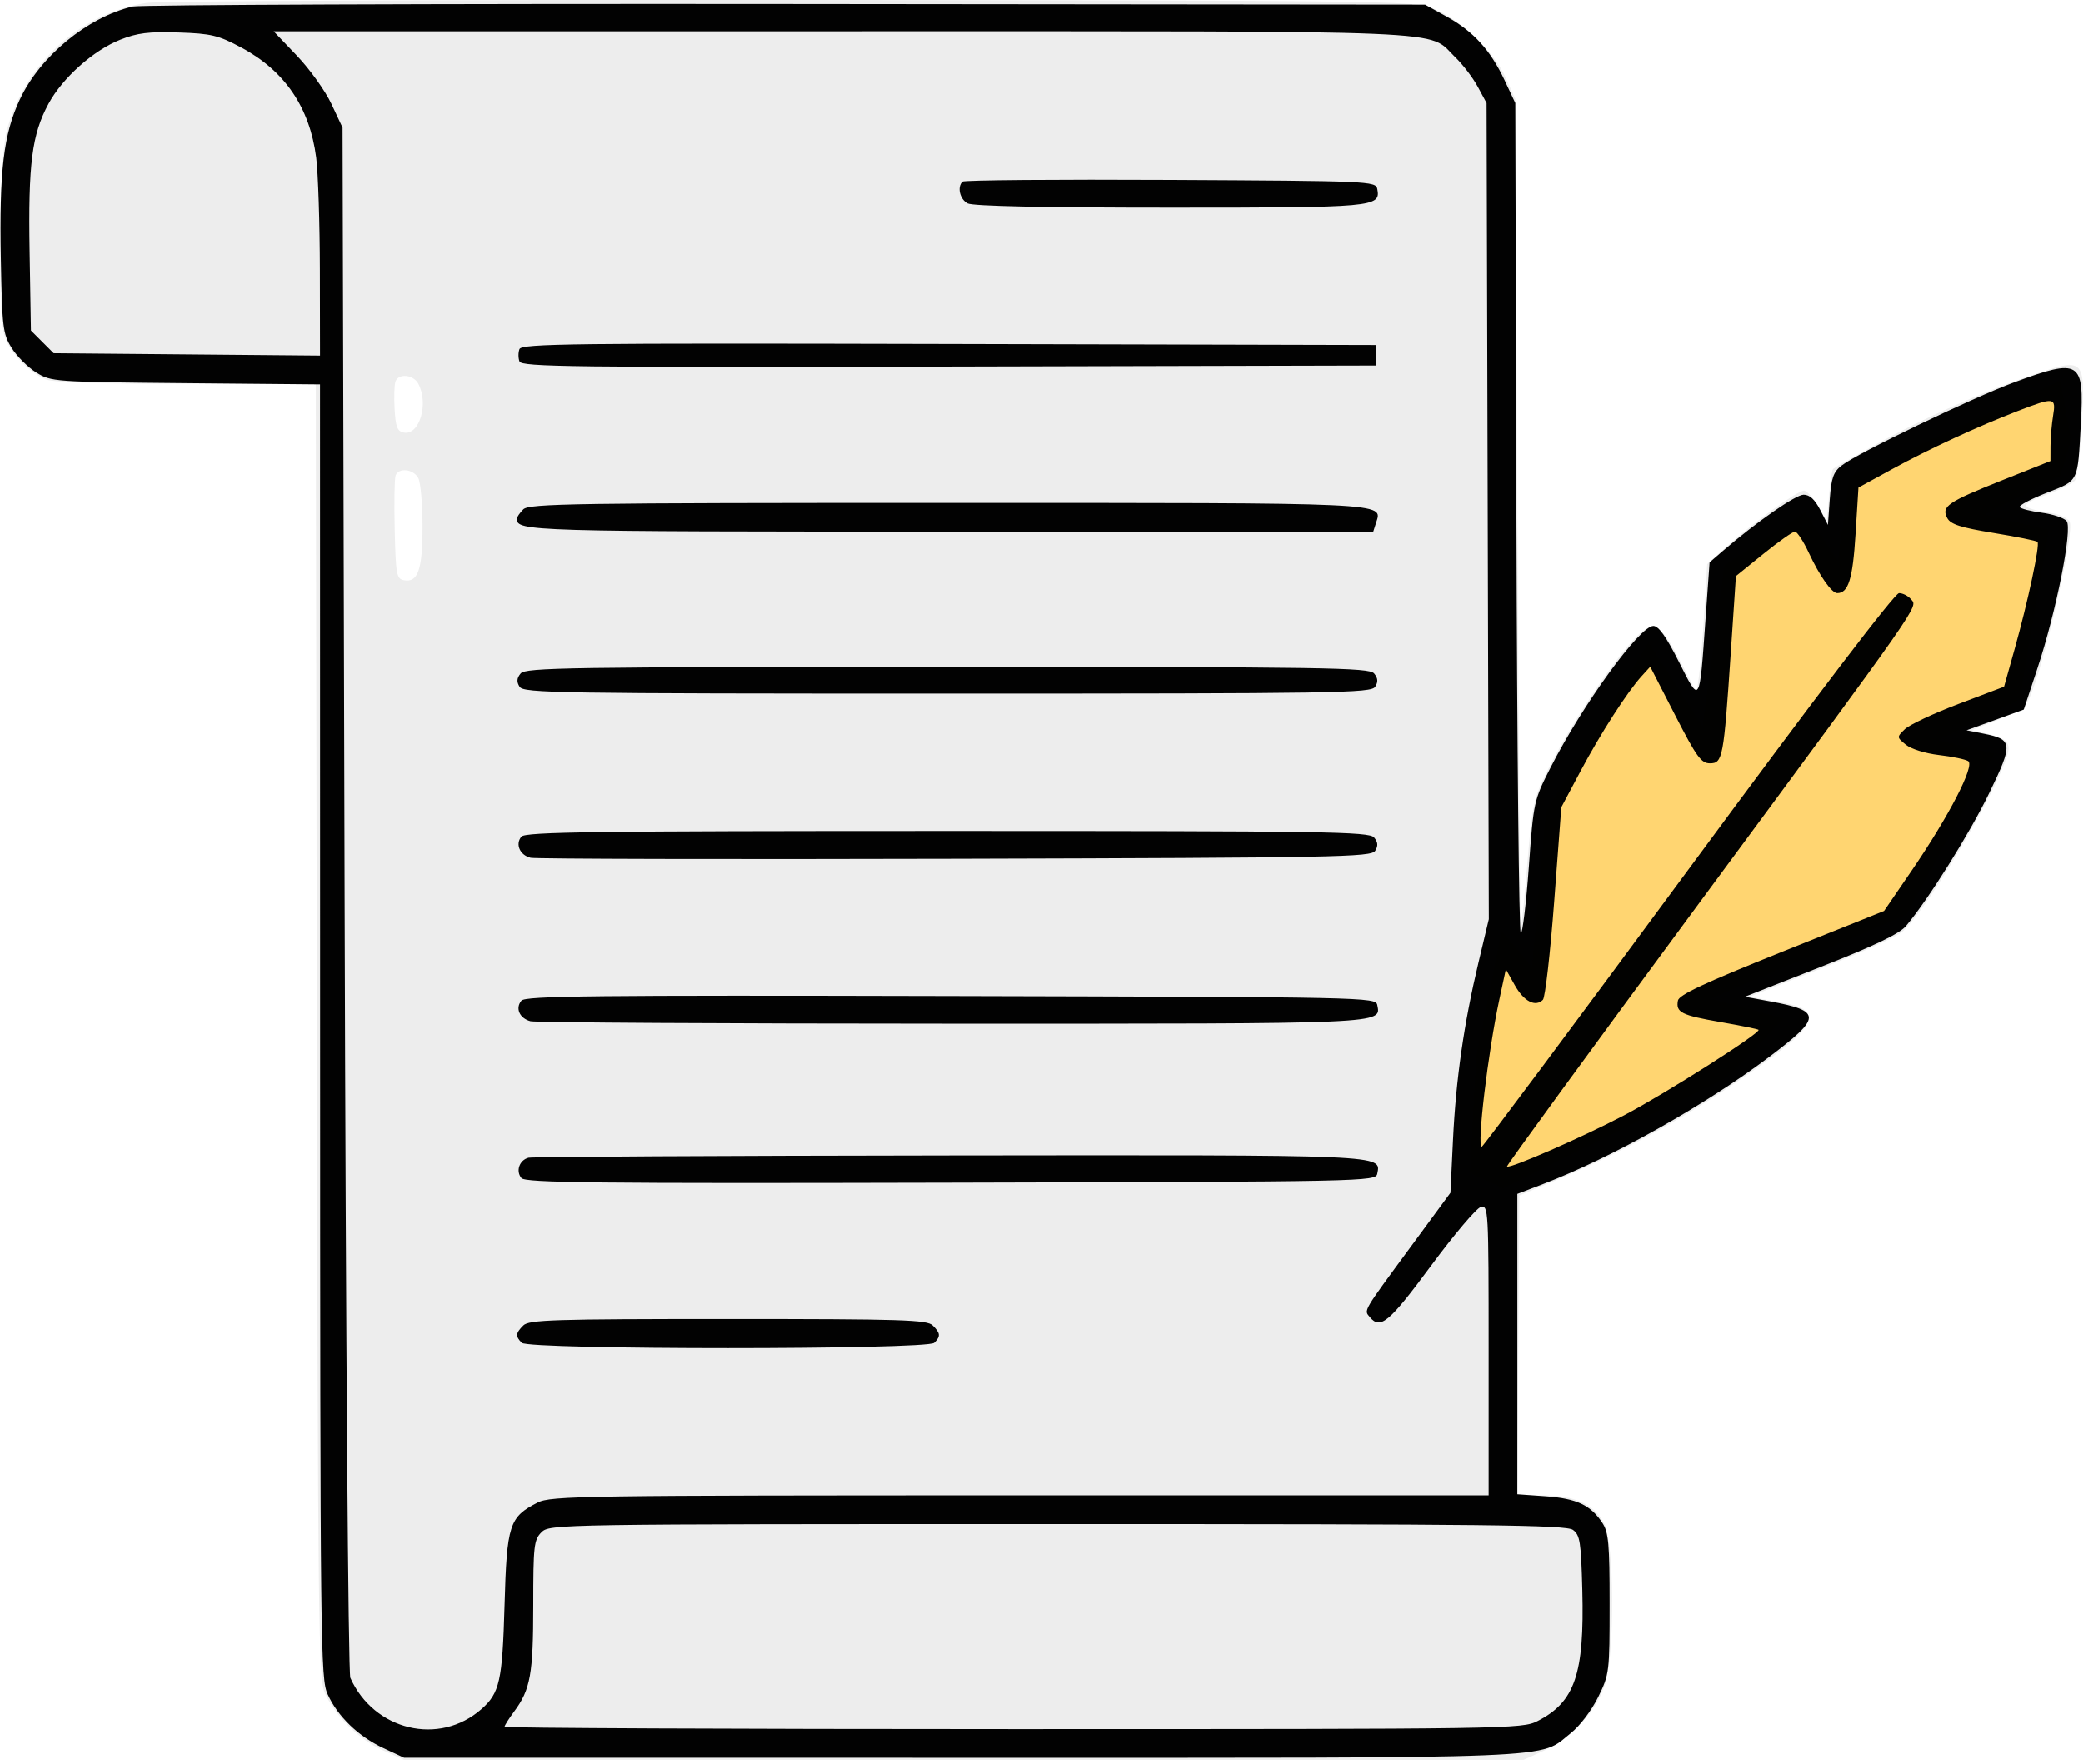
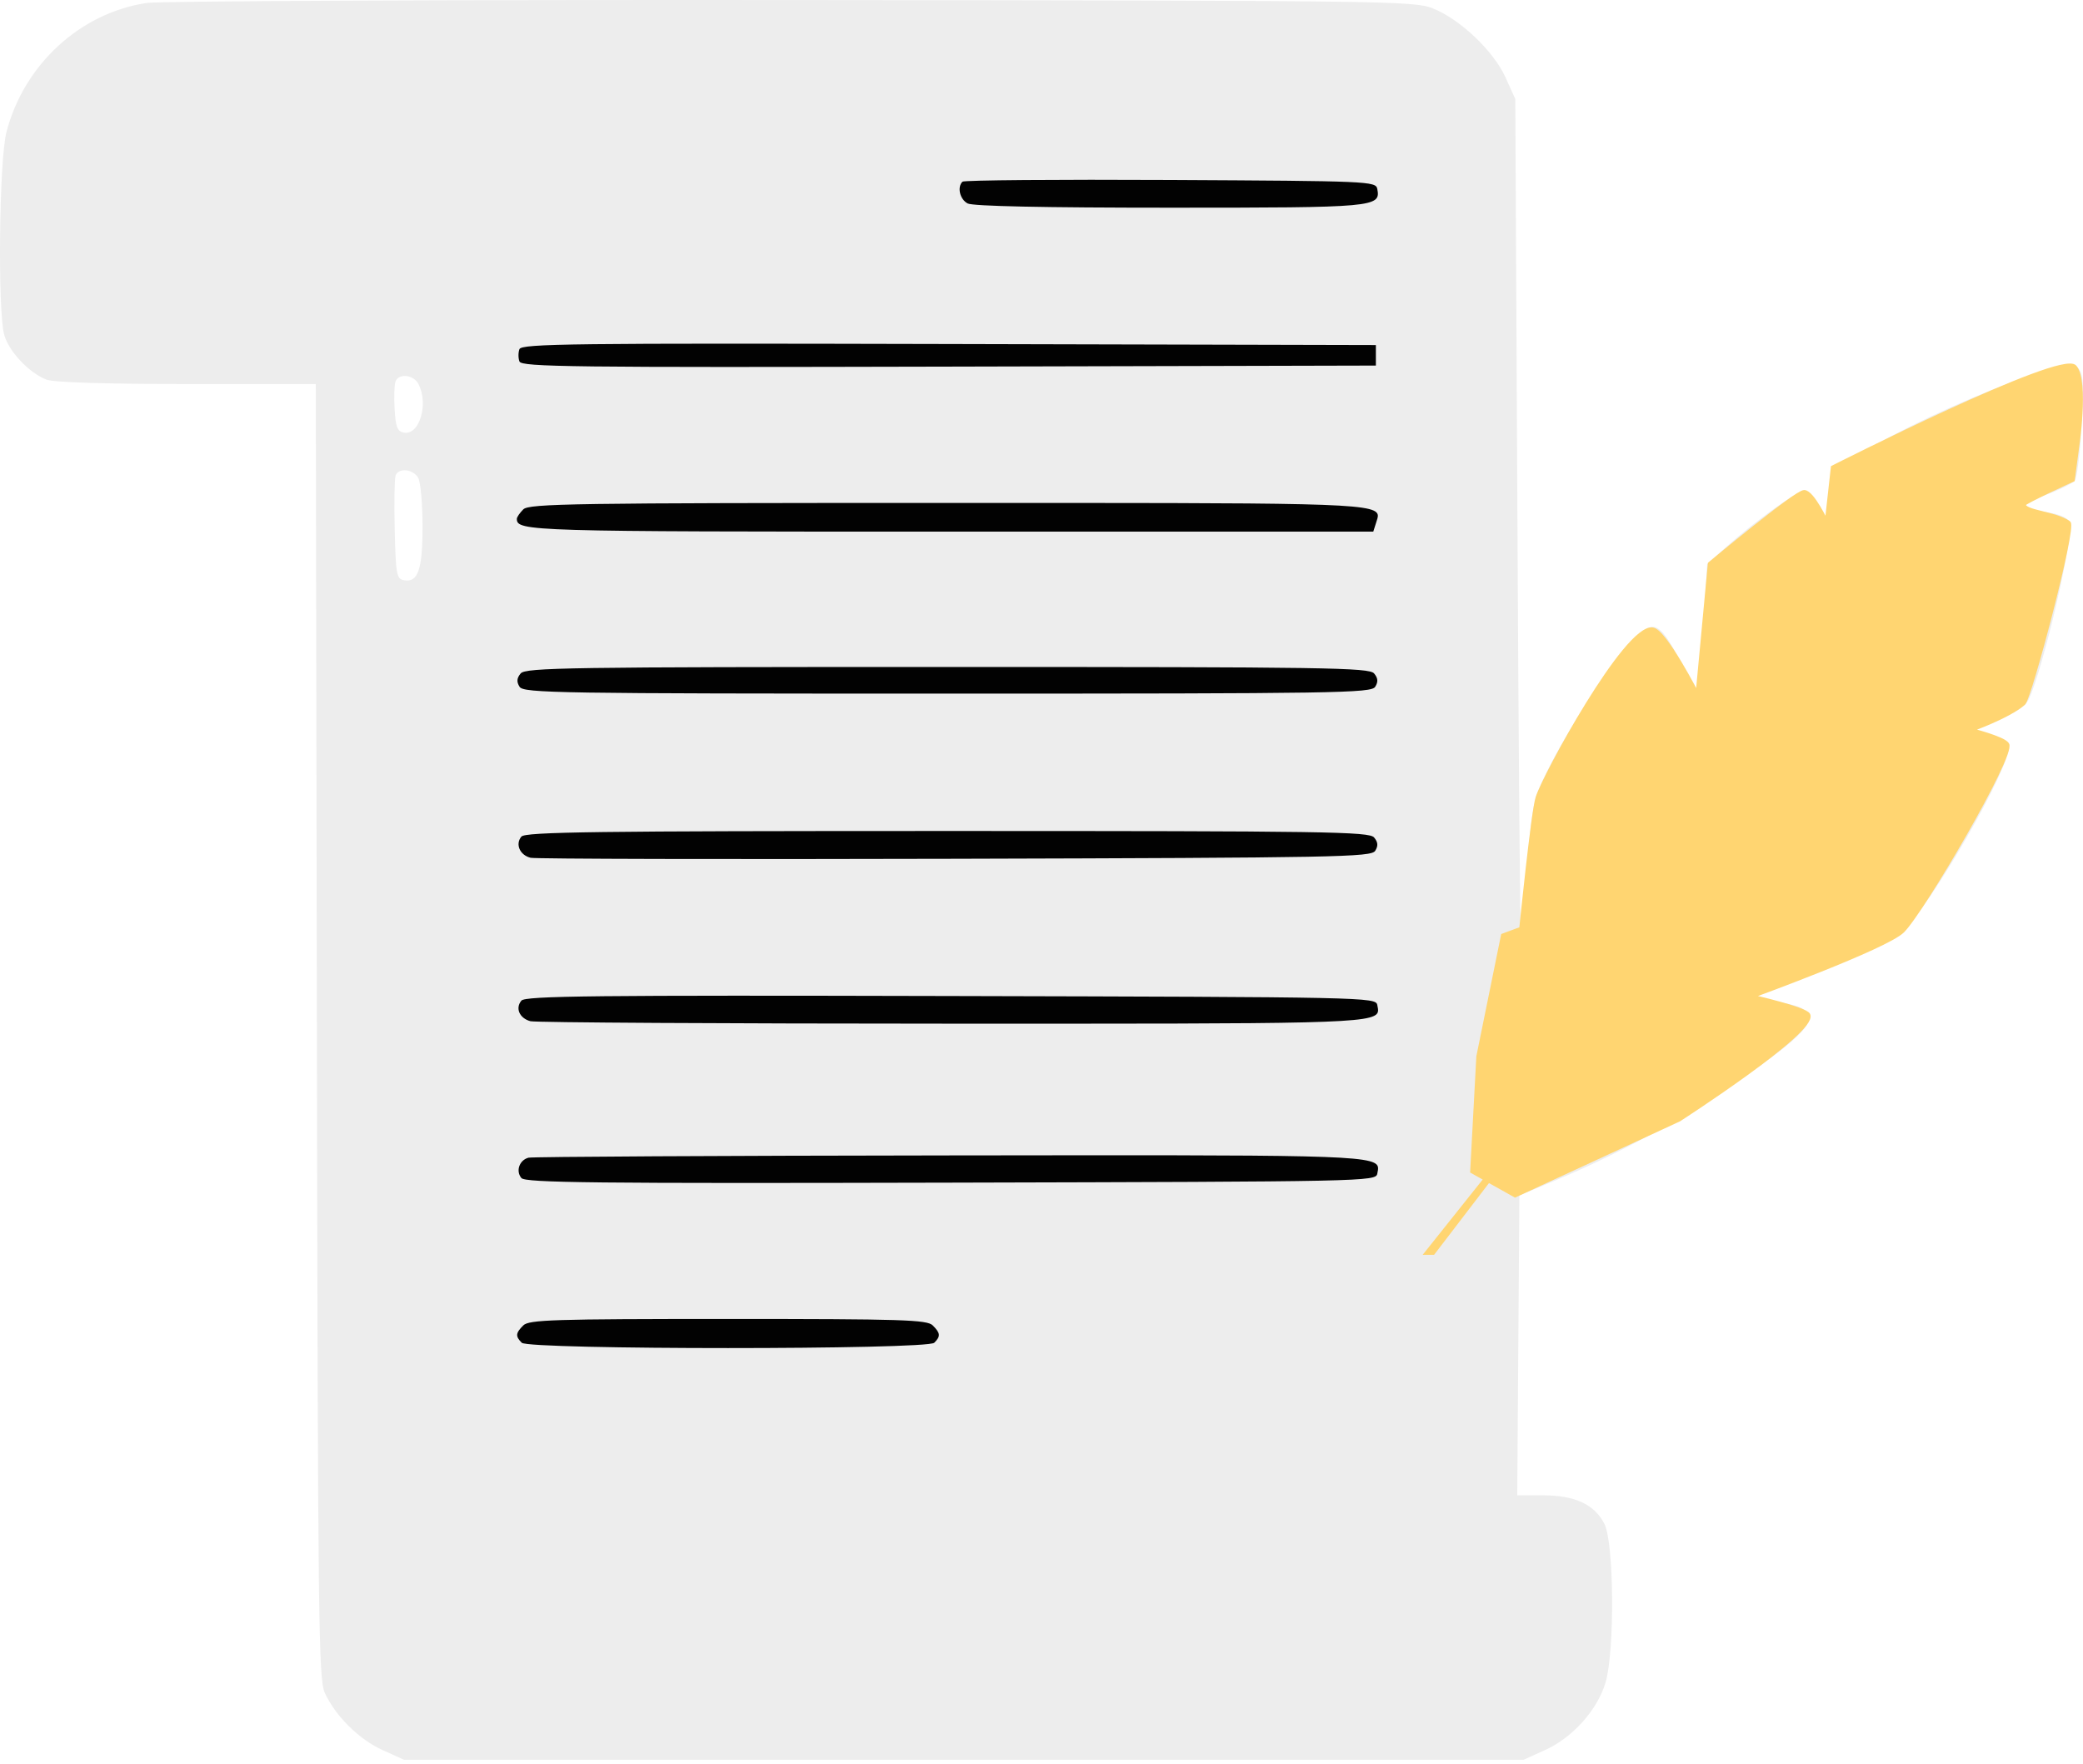
<svg xmlns="http://www.w3.org/2000/svg" width="508" height="430" viewBox="0 0 508 430" fill="none">
  <path fill-rule="evenodd" clip-rule="evenodd" d="M35.816 0.722C19.572 3.129 5.867 15.723 1.58 32.183C-0.206 39.04 -0.605 75.762 1.043 81.692C2.16 85.713 7.175 91.008 11.362 92.587C13.129 93.253 25.875 93.648 45.597 93.648H77.017L77.282 251.398C77.524 395.617 77.689 409.46 79.2 412.788C81.767 418.44 87.551 424.177 93.305 426.778L98.547 429.148H235.047H371.547L376.835 426.759C383.532 423.732 389.572 416.985 391.552 410.32C393.82 402.682 393.646 376.353 391.295 371.648C388.925 366.903 384.096 364.651 376.285 364.65L370.022 364.648L370.285 328.084L370.547 291.52L379.593 287.733C393.677 281.836 407.999 274.163 420.81 265.65C434.953 256.251 441.047 251.125 441.047 248.629C441.047 246.105 439.583 245.327 432.547 244.112L426.547 243.076L444.047 236.193C453.672 232.408 462.604 228.374 463.895 227.229C470.7 221.198 490.5 186.795 489.835 182.159C489.626 180.699 488.353 179.86 485.19 179.097L480.834 178.047L487.19 175.558C491.497 173.872 493.929 172.276 494.73 170.609C498.301 163.182 505.906 130.329 504.751 127.318C504.421 126.46 502.441 125.479 500.35 125.137C492.474 123.851 492.249 123.19 498.847 120.723C502.223 119.46 505.438 117.882 505.991 117.216C506.544 116.549 507.296 110.406 507.661 103.564C508.541 87.107 508.534 87.1 495.253 91.593C483.254 95.652 469.019 102.007 456.836 108.744C451.727 111.569 447.322 114.09 447.047 114.346C446.772 114.603 446.322 117.588 446.047 120.98L445.547 127.148L443.331 123.398C442.112 121.335 440.594 119.648 439.958 119.648C438.395 119.648 427.73 127.329 421.442 132.983L416.336 137.573L415.668 148.861C415.301 155.069 414.725 162.124 414.389 164.538L413.778 168.928L409.662 161.038C404.411 150.969 402.938 150.604 396.789 157.845C390.995 164.666 382.316 178.096 377.529 187.648C373.964 194.762 373.704 195.945 372.481 210.648C371.772 219.173 371.053 226.373 370.883 226.648C370.714 226.923 370.344 181.473 370.061 125.648L369.547 24.148L367.165 18.878C364.242 12.409 355.963 4.576 349.333 2.004C344.752 0.227 338.064 0.142 193.047 0.011C109.722 -0.065 38.968 0.255 35.816 0.722ZM96.459 93.017C96.17 93.77 96.071 96.804 96.24 99.758C96.49 104.139 96.904 105.197 98.481 105.497C102.307 106.226 104.614 98.444 102.012 93.582C100.821 91.356 97.236 90.992 96.459 93.017ZM96.482 115.956C96.206 116.676 96.108 122.633 96.264 129.194C96.522 140.073 96.717 141.157 98.481 141.495C101.935 142.157 103.047 138.967 103.047 128.391C103.047 122.96 102.581 117.646 102.012 116.582C100.838 114.388 97.24 113.981 96.482 115.956Z" fill="black" fill-opacity="0.071" />
-   <path d="M360.547 257.648L359.047 285.648L366.547 289.148L421.047 262.148L434.047 248.648L415.547 243.648L464.547 222.648L485.547 184.148L471.047 180.648L492.047 170.148L499.047 129.648L482.547 125.648L502.047 115.633L504.547 107.148L502.047 93.648L451.547 116.648L448.547 138.148L440.047 125.648L421.047 138.148L415.547 178.648L402.047 157.648L377.547 198.148L374.047 237.148L366.547 228.148L360.547 257.648Z" fill="#FFD571" stroke="#FFD571" />
-   <path fill-rule="evenodd" clip-rule="evenodd" d="M32.328 1.611C21.262 4.263 9.768 13.746 4.83 24.299C0.872 32.757 -0.195 41.725 0.208 63.148C0.523 79.874 0.71 81.41 2.847 84.848C4.113 86.882 6.813 89.582 8.847 90.848C12.483 93.108 13.117 93.153 45.297 93.449L78.047 93.749L78.069 251.449C78.09 402.015 78.174 409.33 79.918 413.17C82.372 418.572 87.435 423.454 93.526 426.29L98.547 428.628L234.671 428.638C384.129 428.649 375.003 429.019 383.084 422.618C385.279 420.88 388.149 417.104 389.744 413.856C392.482 408.281 392.547 407.751 392.547 391.107C392.547 376.511 392.294 373.679 390.783 371.371C387.941 367.028 384.519 365.415 377.015 364.878L370.047 364.379V327.759V291.138L376.297 288.744C392.997 282.347 415.754 269.57 431.281 257.875C444.34 248.037 444.379 246.54 431.638 244.188L425.547 243.063L444.047 235.781C457.231 230.591 463.198 227.73 464.812 225.823C470.184 219.479 480.296 203.335 485.111 193.415C490.985 181.315 490.891 180.328 483.729 178.912L479.588 178.093L486.567 175.566L493.547 173.04L496.841 163.094C501.476 149.102 505.486 128.882 503.986 127.074C503.353 126.312 500.623 125.395 497.919 125.037C495.215 124.678 492.801 124.059 492.556 123.662C492.31 123.265 495.247 121.709 499.082 120.204C507.03 117.086 506.661 117.83 507.463 103.295C508.309 87.975 507.258 87.323 491.253 93.231C480.821 97.082 453.107 110.439 449.119 113.539C447.123 115.09 446.61 116.546 446.235 121.721L445.78 128.017L443.89 124.333C442.603 121.826 441.316 120.648 439.862 120.648C437.909 120.648 428.46 127.219 420.234 134.297L416.922 137.148L415.924 151.148C414.438 171.985 414.629 171.684 409.44 161.398C406.333 155.24 404.488 152.648 403.213 152.648C399.885 152.648 385.944 171.861 378.129 187.216C374.075 195.183 374.009 195.486 372.846 211.466C372.198 220.366 371.315 227.648 370.885 227.648C370.454 227.648 369.977 182.086 369.824 126.398L369.547 25.148L366.946 19.602C363.506 12.268 359.342 7.682 352.866 4.094L347.547 1.148L191.547 0.994C105.747 0.909 34.099 1.187 32.328 1.611ZM29.349 9.693C22.795 12.285 15.25 19.013 11.847 25.3C7.787 32.8 6.867 39.983 7.225 61.378L7.547 80.607L10.318 83.378L13.09 86.148L45.568 86.437L78.047 86.727L78.014 65.937C77.996 54.503 77.591 42.12 77.114 38.419C75.541 26.226 69.455 17.285 58.873 11.623C53.246 8.612 51.553 8.205 43.547 7.938C36.317 7.696 33.525 8.041 29.349 9.693ZM72.436 13.617C75.567 16.9 79.348 22.187 80.838 25.367L83.547 31.148L84.047 219.148C84.333 326.857 84.93 408.002 85.445 409.148C91.221 422.014 107.118 425.811 117.399 416.78C121.863 412.859 122.526 409.886 123.047 391.469C123.605 371.747 124.189 369.933 131.118 366.4C134.323 364.765 142.002 364.651 248.797 364.65L363.047 364.648V329.242C363.047 294.86 362.992 293.85 361.133 294.336C360.081 294.611 354.595 301.094 348.942 308.742C338.775 322.498 336.647 324.281 334.083 321.192C332.621 319.43 332.18 320.189 344.075 304.007L353.735 290.865L354.355 278.007C355.071 263.144 357.013 249.619 360.577 234.69L363.093 224.148L362.82 124.648L362.547 25.148L360.385 21.148C359.195 18.948 356.72 15.708 354.885 13.949C347.842 7.198 358.518 7.648 205.427 7.648H66.743L72.436 13.617ZM234.723 44.306C233.385 45.643 234.086 48.598 235.981 49.613C237.237 50.285 254.546 50.648 285.29 50.648C335.412 50.648 336.748 50.527 335.892 46.082C335.531 44.205 334.047 44.14 285.459 43.889C257.926 43.746 235.095 43.934 234.723 44.306ZM126.687 85.143C126.37 85.971 126.37 87.325 126.687 88.153C127.197 89.481 139.46 89.627 231.406 89.403L335.547 89.148V86.648V84.148L231.406 83.893C139.46 83.669 127.197 83.815 126.687 85.143ZM492.161 100.202C482.385 103.963 470.41 109.504 461.388 114.441L453.228 118.907L452.514 130.329C451.833 141.228 450.767 144.648 448.048 144.648C446.706 144.648 443.771 140.483 441.126 134.826C439.795 131.978 438.269 129.648 437.737 129.648C437.204 129.648 433.749 132.088 430.058 135.07L423.348 140.491L422.082 159.32C420.368 184.815 420.117 186.148 417.019 186.148C414.872 186.148 413.753 184.601 408.5 174.367L402.454 162.586L400.377 164.867C396.868 168.721 390.356 178.842 385.447 188.069L380.772 196.858L379.033 219.829C378.077 232.463 376.837 243.258 376.277 243.818C374.439 245.656 371.638 244.198 369.424 240.249L367.246 236.367L365.654 243.757C362.898 256.554 360.138 279.648 361.365 279.648C361.669 279.648 384.312 249.273 411.684 212.148C443.158 169.458 462.066 144.648 463.126 144.648C464.048 144.648 465.367 145.329 466.058 146.161C467.707 148.148 469.428 145.682 413.714 221.143C388.133 255.79 367.347 284.282 367.524 284.458C368.153 285.087 385.724 277.409 396.047 271.994C406.107 266.718 429.546 251.814 428.862 251.129C428.681 250.948 424.517 250.099 419.608 249.243C410.026 247.57 408.669 246.887 409.203 244.004C409.463 242.601 415.643 239.706 434.51 232.148L459.473 222.148L466.155 212.385C475.319 198.997 481.685 186.66 479.976 185.604C479.262 185.163 476.055 184.497 472.85 184.125C469.545 183.742 466.054 182.652 464.785 181.609C462.548 179.771 462.548 179.769 464.547 177.82C465.647 176.748 471.54 173.979 477.642 171.666L488.737 167.461L491.306 158.305C494.588 146.607 497.533 132.801 496.885 132.152C496.609 131.876 491.78 130.895 486.155 129.972C478.128 128.654 475.704 127.876 474.89 126.354C473.37 123.515 474.923 122.445 488.297 117.119L500.047 112.44L500.058 108.794C500.064 106.789 500.348 103.461 500.689 101.398C501.438 96.869 500.99 96.806 492.161 100.202ZM127.618 124.219C126.754 125.084 126.047 126.119 126.047 126.519C126.047 129.57 128.682 129.648 231.68 129.648H334.912L335.602 127.474C337.175 122.52 339.957 122.648 230.927 122.648C139.772 122.648 129.026 122.811 127.618 124.219ZM126.977 164.232C126.024 165.381 125.951 166.273 126.714 167.482C127.684 169.019 135.75 169.148 231.047 169.148C326.344 169.148 334.41 169.019 335.38 167.482C336.143 166.273 336.07 165.381 335.117 164.232C333.933 162.806 323.582 162.648 231.047 162.648C138.512 162.648 128.161 162.806 126.977 164.232ZM127.152 204.021C125.614 205.874 126.783 208.548 129.407 209.181C130.584 209.465 177.173 209.574 232.938 209.423C326.289 209.17 334.412 209.016 335.38 207.482C336.143 206.273 336.07 205.381 335.117 204.232C333.933 202.806 323.582 202.648 231.047 202.648C145.144 202.648 128.105 202.873 127.152 204.021ZM127.156 244.017C125.616 245.872 126.694 248.319 129.366 249.036C130.566 249.357 176.798 249.627 232.106 249.634C338.847 249.649 336.789 249.739 335.892 245.082C335.527 243.187 333.439 243.143 231.91 242.893C144.885 242.679 128.117 242.859 127.156 244.017ZM128.882 282.321C126.662 282.909 125.736 285.569 127.156 287.279C128.117 288.437 144.885 288.617 231.91 288.403C333.439 288.153 335.527 288.109 335.892 286.214C336.79 281.55 338.914 281.641 231.606 281.764C176.023 281.828 129.798 282.078 128.882 282.321ZM127.618 323.219C125.732 325.105 125.666 325.867 127.247 327.448C128.976 329.177 226.118 329.177 227.847 327.448C229.428 325.867 229.362 325.105 227.476 323.219C226.09 321.834 220.175 321.648 177.547 321.648C134.919 321.648 129.004 321.834 127.618 323.219ZM132.047 373.648C130.215 375.48 130.047 376.981 130.047 391.499C130.047 408.197 129.364 412.001 125.409 417.331C124.11 419.082 123.047 420.77 123.047 421.081C123.047 421.393 178.865 421.648 247.087 421.648C368.226 421.648 371.216 421.602 374.961 419.692C384.08 415.04 386.417 408.225 385.891 387.815C385.586 376.001 385.326 374.321 383.606 373.065C381.956 371.86 363.116 371.648 257.856 371.648C135.38 371.648 134.025 371.67 132.047 373.648Z" fill="black" fill-opacity="0.992" />
+   <path d="M359.047 285.648L360.547 257.648L366.547 228.148L371 226.5C371 226.5 373.877 198 375 194.5C376.764 189 396.5 152.778 403 153.5C406 153.833 414 169.5 414 169.5L417 137.5C417 137.5 438 120 440 120C442 120 445.5 127.5 445.5 127.5L447 114C447 114 502.77 85.732 506 89.5C509 93 506.5 109.5 506.5 109.5L505.5 117C505.5 117 493.47 122.5 493.5 123C493.62 125 500.887 125.01 504.5 127.5C506 128.534 495 170.227 493.5 171.5C489.5 174.895 480.5 178 480.5 178C480.5 178 488.503 180.004 489.5 181.5C491.167 184 468.874 222.126 464 227C460 231 427 243 427 243C427 243 440.312 246 441 247.5C442.835 251.5 409.5 273 409.5 273L369.5 291.5L363 287.861L349.5 305.5H348L362.355 287.5L359.047 285.648Z" fill="#FFD571" />
+   <path d="M362.355 287.5L359.047 285.648L360.547 257.648L366.547 228.148L371 226.5C371 226.5 373.877 198 375 194.5C376.764 189 396.5 152.778 403 153.5C406 153.833 414 169.5 414 169.5L417 137.5C417 137.5 438 120 440 120C442 120 445.5 127.5 445.5 127.5L447 114C447 114 502.77 85.732 506 89.5C509 93 506.5 109.5 506.5 109.5L505.5 117C505.5 117 493.47 122.5 493.5 123C493.62 125 500.887 125.01 504.5 127.5C506 128.534 495 170.227 493.5 171.5C489.5 174.895 480.5 178 480.5 178C480.5 178 488.503 180.004 489.5 181.5C491.167 184 468.874 222.126 464 227C460 231 427 243 427 243C427 243 440.312 246 441 247.5C442.835 251.5 409.5 273 409.5 273L369.5 291.5L363 287.861M362.355 287.5L348 305.5H349.5L363 287.861M362.355 287.5L363 287.861" stroke="#FFD571" />
+   <path fill-rule="evenodd" clip-rule="evenodd" d="M235.981 49.613C234.086 48.598 233.385 45.643 234.723 44.306C235.095 43.934 257.926 43.746 285.459 43.889C334.047 44.14 335.531 44.205 335.892 46.082C336.748 50.527 335.412 50.648 285.29 50.648C254.546 50.648 237.237 50.285 235.981 49.613ZM126.687 88.153C126.37 87.325 126.37 85.971 126.687 85.143C127.197 83.815 139.46 83.669 231.406 83.893L335.547 84.148V86.648V89.148L231.406 89.403C139.46 89.627 127.197 89.481 126.687 88.153ZM126.047 126.519C126.047 126.119 126.754 125.084 127.618 124.219C129.026 122.811 139.772 122.648 230.927 122.648C322.671 122.648 335.246 122.558 335.991 125.48C336.131 126.031 335.851 126.689 335.602 127.474L334.912 129.648H231.68C128.682 129.648 126.047 129.57 126.047 126.519ZM126.714 167.482C125.951 166.273 126.024 165.381 126.977 164.232C128.161 162.806 138.512 162.648 231.047 162.648C323.582 162.648 333.933 162.806 335.117 164.232C336.07 165.381 336.143 166.273 335.38 167.482C334.41 169.019 326.344 169.148 231.047 169.148C135.75 169.148 127.684 169.019 126.714 167.482ZM129.407 209.181C126.783 208.548 125.614 205.874 127.152 204.021C128.105 202.873 145.144 202.648 231.047 202.648C323.582 202.648 333.933 202.806 335.117 204.232C336.07 205.381 336.143 206.273 335.38 207.482C334.412 209.016 326.289 209.17 232.938 209.423C177.173 209.574 130.584 209.465 129.407 209.181ZM129.366 249.036C126.694 248.319 125.616 245.872 127.156 244.017C128.117 242.859 144.885 242.679 231.91 242.893C333.439 243.143 335.527 243.187 335.892 245.082C336.019 245.74 336.168 246.302 336.032 246.784C335.202 249.715 323.779 249.647 232.106 249.634C176.798 249.627 130.566 249.357 129.366 249.036ZM127.156 287.279C125.736 285.569 126.662 282.909 128.882 282.321C129.798 282.078 176.023 281.828 231.606 281.764C323.741 281.659 335.203 281.577 336.034 284.508C336.17 284.99 336.019 285.555 335.892 286.214C335.527 288.109 333.439 288.153 231.91 288.403C144.885 288.617 128.117 288.437 127.156 287.279ZM127.247 327.448C125.666 325.867 125.732 325.105 127.618 323.219C129.004 321.834 134.919 321.648 177.547 321.648C220.175 321.648 226.09 321.834 227.476 323.219C229.362 325.105 229.428 325.867 227.847 327.448C226.118 329.177 128.976 329.177 127.247 327.448Z" fill="black" fill-opacity="0.992" />
</svg>
